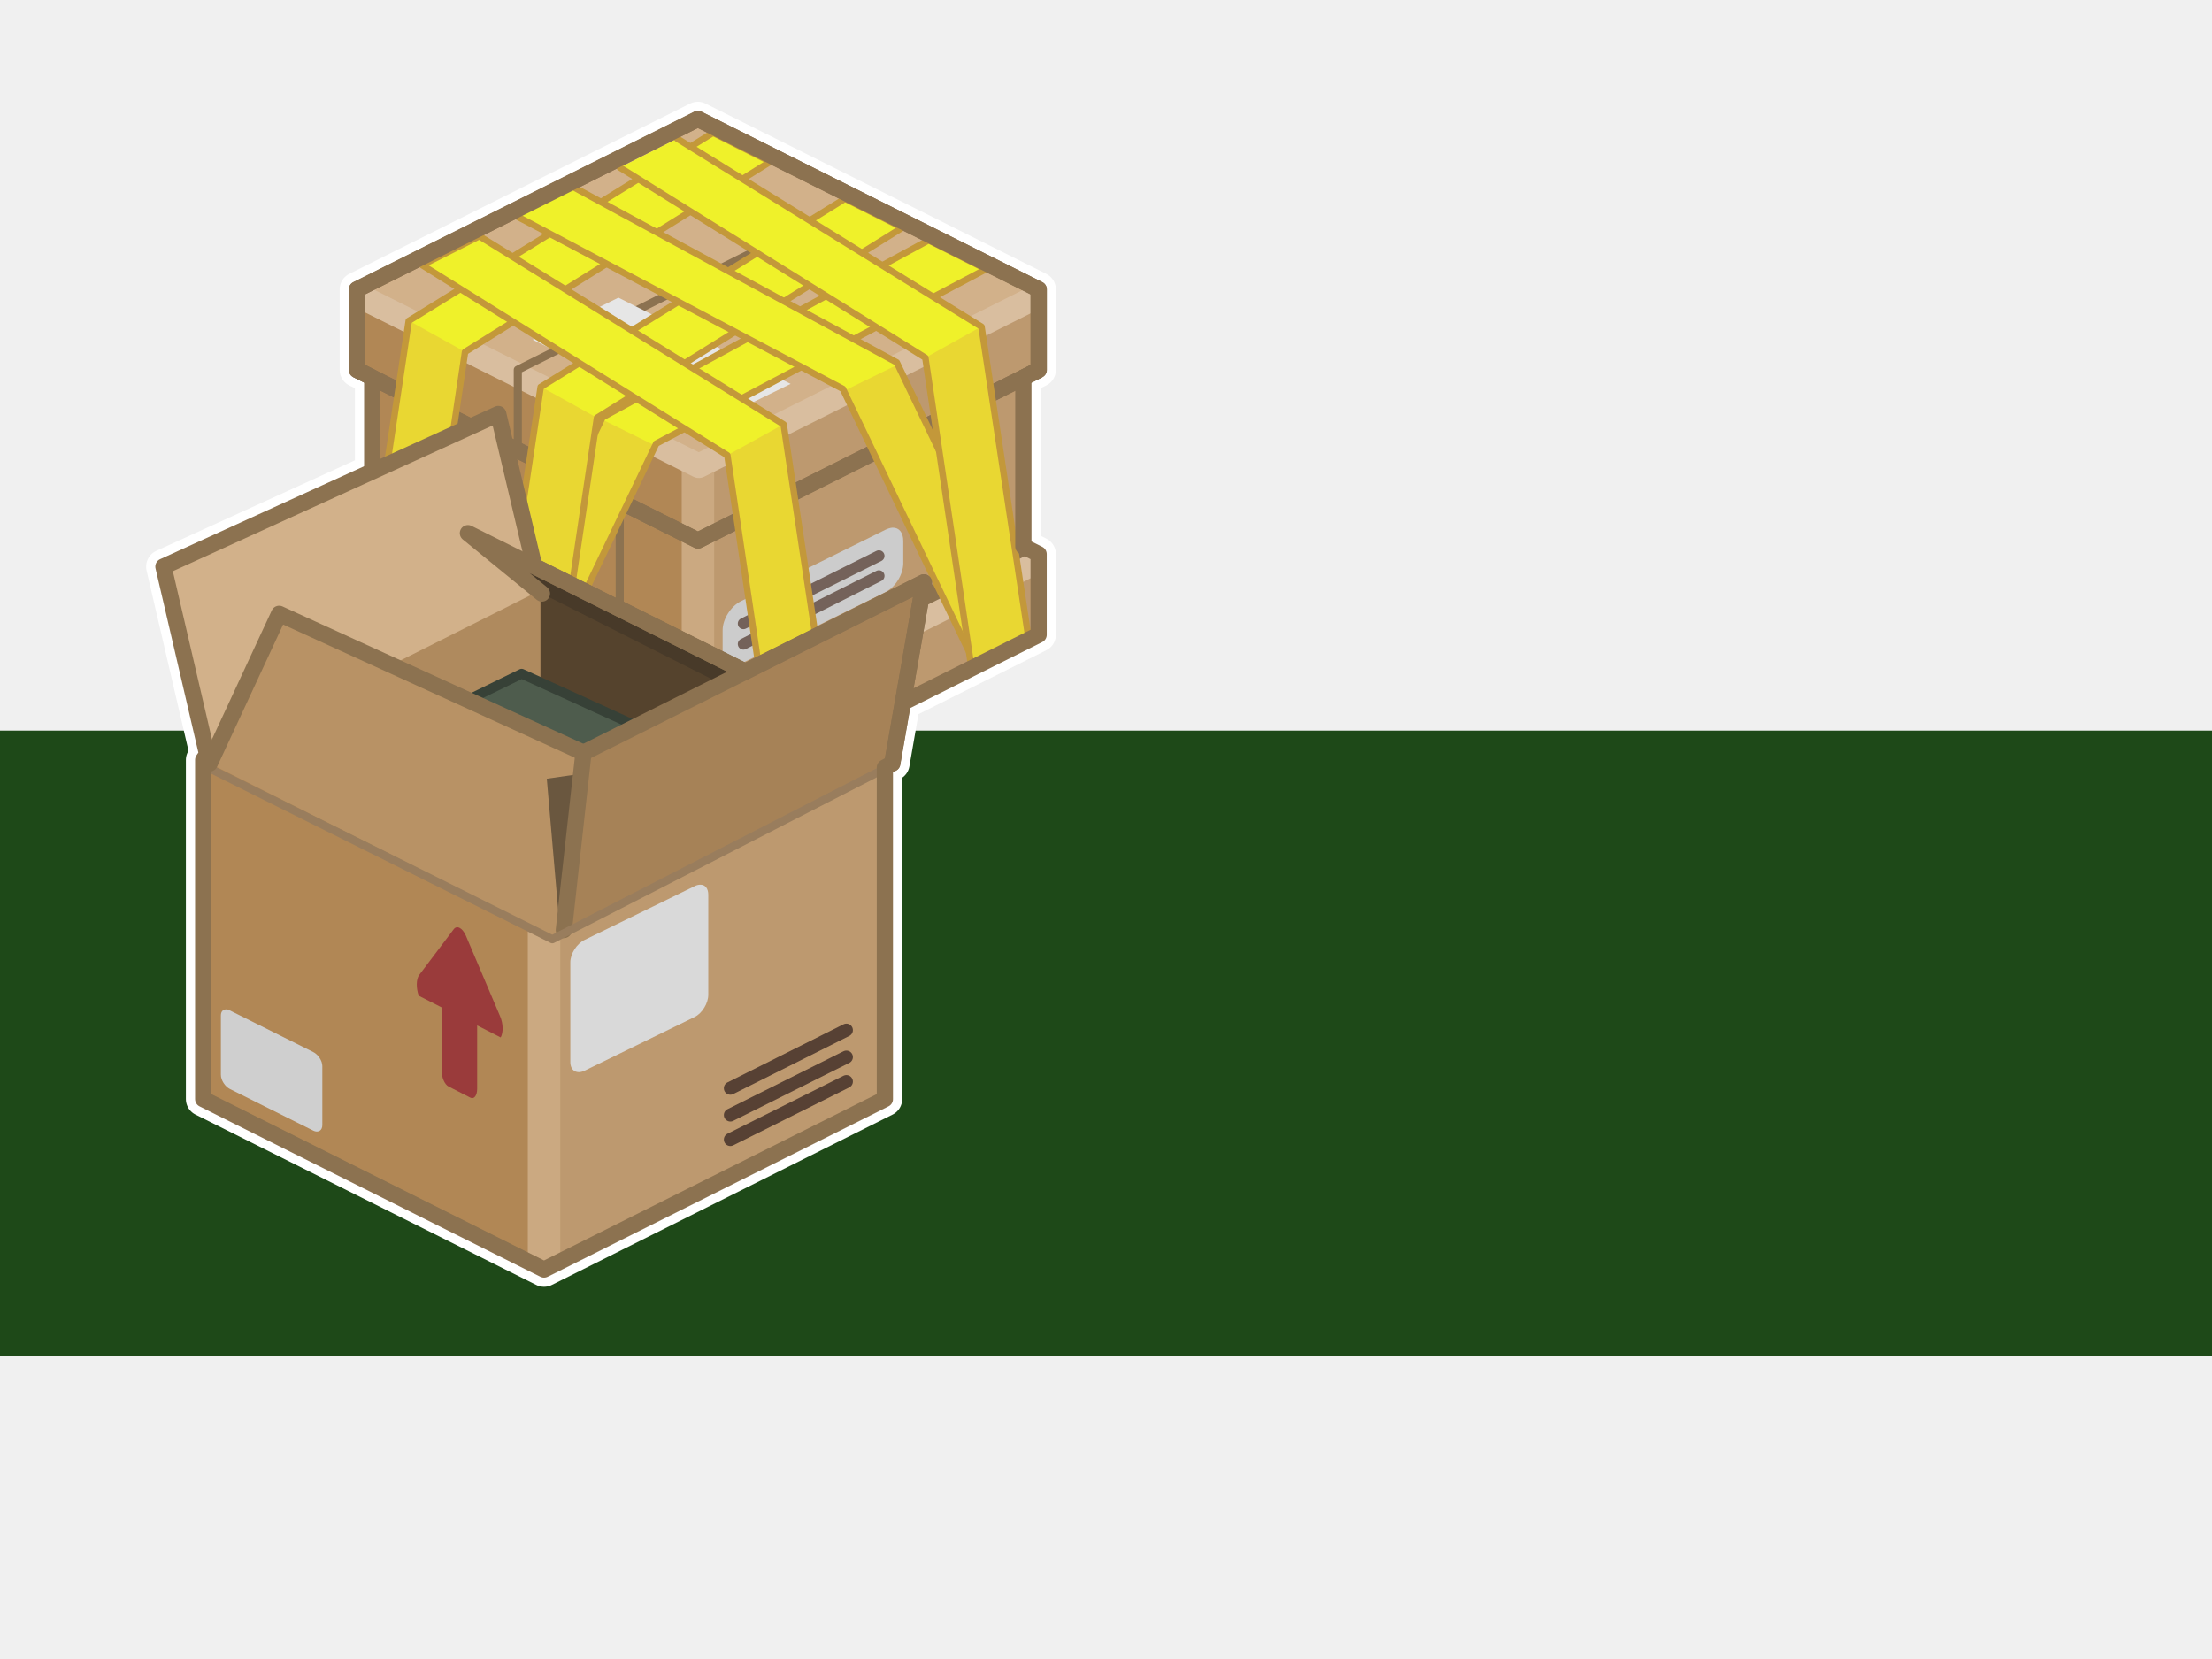
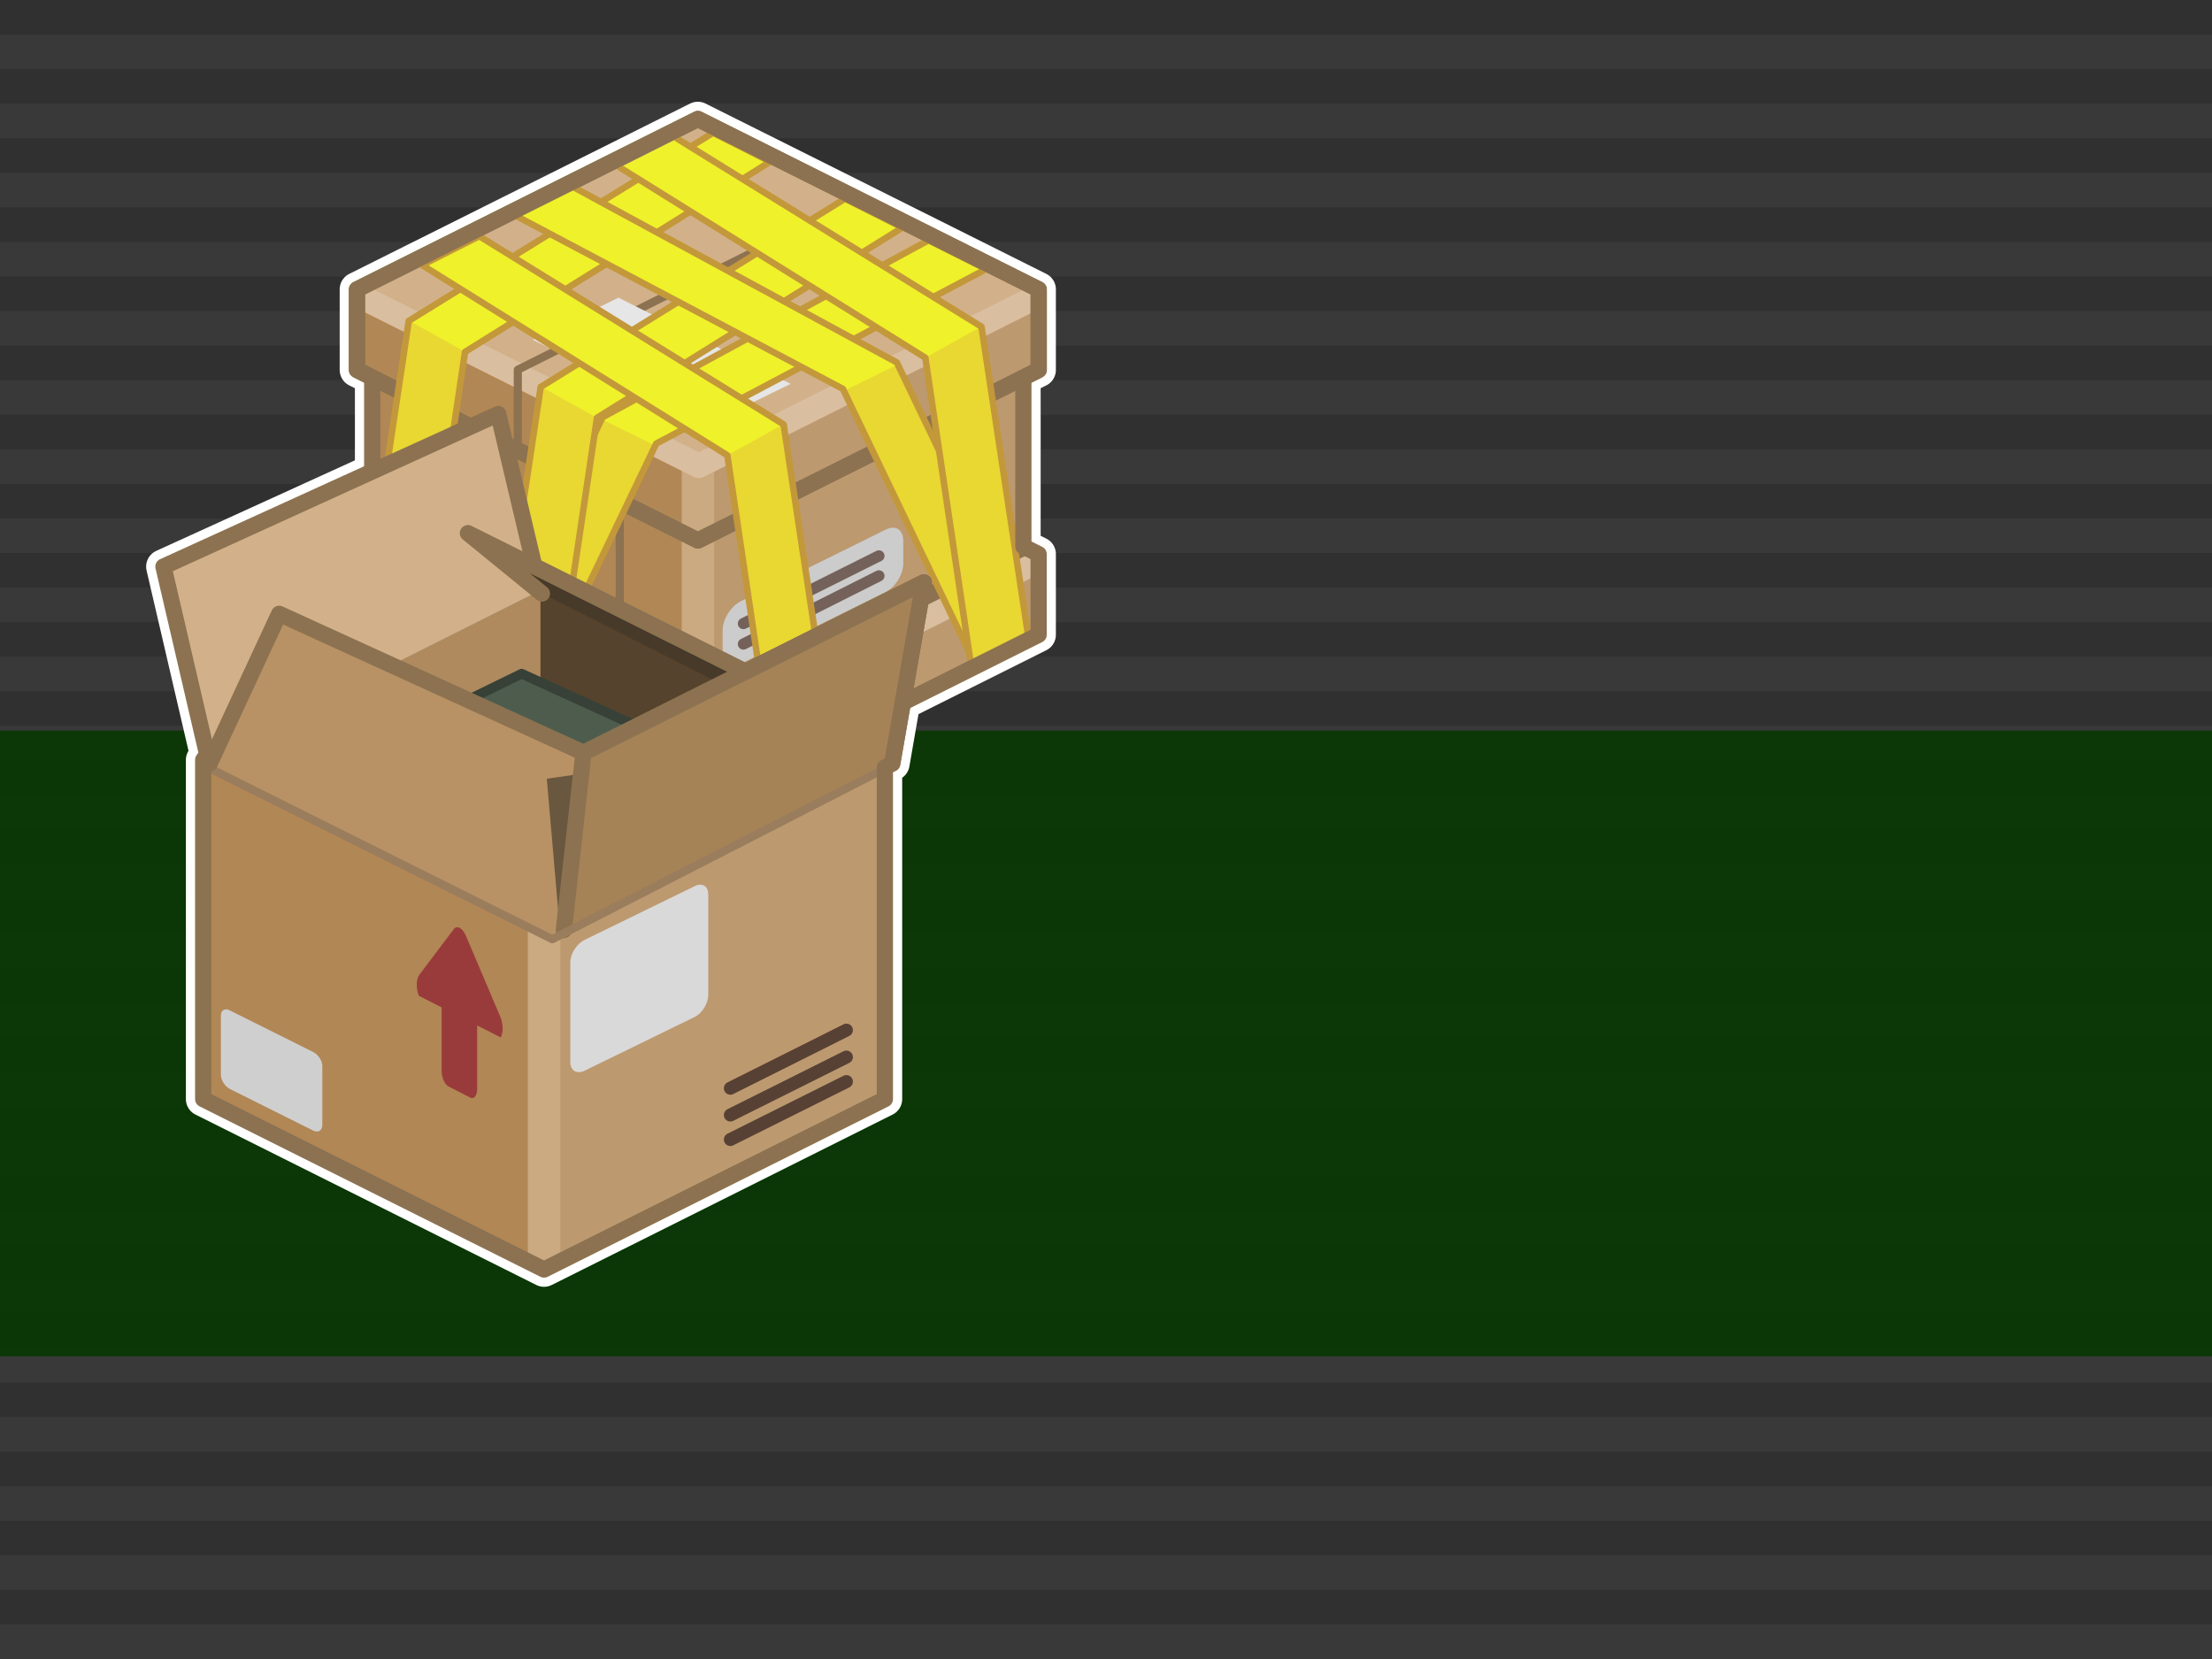
<svg xmlns="http://www.w3.org/2000/svg" version="1.0" width="100%" height="100%" viewBox="0 0 640 480" id="svg2">
  <defs id="defs4" />
+   <g style="opacity:0.8" id="splashbg">
+     <rect x="0" y="0" width="640" height="480" style="fill:black;fill-opacity:0.95;" />
+     <path d="M 0 0 L 0 10 L 640 10 L 640 0 L 0 0 z M 0 20 L 0 30 L 640 30 L 640 20 L 0 20 z M 0 40 L 0 50 L 640 50 L 640 40 L 0 40 z M 0 60 L 0 70 L 640 70 L 640 60 L 0 60 z M 0 80 L 0 90 L 640 90 L 640 80 L 0 80 z M 0 100 L 0 110 L 640 110 L 640 100 L 0 100 z M 0 120 L 0 130 L 640 130 L 640 120 L 0 120 z M 0 140 L 0 150 L 640 150 L 640 140 L 0 140 z M 0 160 L 0 170 L 640 170 L 640 160 L 0 160 z M 0 180 L 0 190 L 640 190 L 640 180 L 0 180 z M 0 200 L 0 210 L 640 210 L 640 200 L 0 200 z M 0 220 L 0 230 L 640 230 L 640 220 L 0 220 z M 0 240 L 0 250 L 640 250 L 640 240 L 0 240 z M 0 260 L 0 270 L 640 270 L 640 260 L 0 260 z M 0 280 L 0 290 L 640 290 L 640 280 L 0 280 z M 0 300 L 0 310 L 640 310 L 640 300 L 0 300 z M 0 320 L 0 330 L 640 330 L 640 320 L 0 320 z M 0 340 L 0 350 L 640 350 L 640 340 L 0 340 z M 0 360 L 0 370 L 640 370 L 640 360 L 0 360 z M 0 380 L 0 390 L 640 390 L 640 380 L 0 380 z M 0 400 L 0 410 L 640 410 L 640 400 L 0 400 z M 0 420 L 0 430 L 640 430 L 640 420 L 0 420 z M 0 440 L 0 450 L 640 450 L 640 440 L 0 440 z M 0 460 L 0 470 L 640 470 L 640 460 L 0 460 z " style="fill:black;" />
+   </g>
  <g transform="translate(-56.24,-52.33)" id="template">
    <rect width="3" height="3" x="45" y="55" id="r3425" style="fill:#0ccd0a;fill-opacity:1;fill-rule:evenodd;stroke:none;marker:none;visibility:visible;overflow:visible;enable-background:accumulate" />
  </g>
  <rect width="712.4" height="181.02" ry="15.38" x="-31.53" y="211.38" id="r2466" style="fill:#073700;fill-opacity:0.9;fill-rule:evenodd;stroke:none;marker:none;visibility:visible;display:inline;overflow:visible;enable-background:accumulate" />
  <path d="m 201.906,34.438 -98.625,49.281 0,23.312 4.406,2.188 0,27.188 -60.406,27.531 12.625,54.281 -1.125,1.656 0,98.125 98.625,49.312 98.625,-49.312 0,-95.938 2.156,-1.156 3.062,-17.625 39.25,-19.625 0,-23.344 -4.406,-2.188 0,-48.906 4.406,-2.188 0,-23.312 -98.594,-49.281 z" id="p2406-3" style="color:#000000;fill:none;stroke:#ffffff;stroke-width:10;stroke-linecap:round;stroke-linejoin:round;stroke-miterlimit:4;stroke-opacity:1;stroke-dasharray:none;stroke-dashoffset:0;marker:none;visibility:visible;display:inline;overflow:visible;enable-background:accumulate" />
  <g transform="matrix(4.69594,0,0,4.69594,89.23743,-57.99101)" id="g3865" style="display:inline">
    <g id="g2954">
      <path d="M 24,36.07 2.65,46.82 2.7,51.6 24,62.28 24,36.07 z" id="p2597" style="fill:#b18755;fill-opacity:1;stroke:none" />
      <path d="m 23.96,36.4 0,25.9 21.16,-10.84 0,-4.75 L 23.96,36.4 z" id="p2599" style="fill:#bd996f;fill-opacity:1;stroke:none" />
      <path d="M 3.94,35.15 3.94,46.1 24,56.13 44.05,46.1 l 0,-10.95 -40.11,0 z" id="p2463" style="fill:#b18755;fill-opacity:1;fill-rule:nonzero;stroke:none;marker:none;visibility:visible;display:inline;overflow:visible;enable-background:accumulate" />
      <path d="m 24.05,35.14 -0.12,20.97 0.06,0.03 20.06,-10.03 0,-10.97 -20,0 z" id="p2465" style="fill:#bd996f;fill-opacity:1;fill-rule:nonzero;stroke:none;marker:none;visibility:visible;display:inline;overflow:visible;enable-background:accumulate" />
      <path d="m 23.96,20.09 0,25.9 21.16,-10.85 0,-4.75 -21.16,-10.3 z" id="p2439" style="fill:#bd996f;fill-opacity:1;stroke:none" />
      <path d="M 24,19.75 2.65,30.51 2.7,35.29 24,45.96 24,19.75 z" id="p2437" style="fill:#b18755;fill-opacity:1;stroke:none" />
      <path d="m 24,41.33 0,20.36" id="p2605" style="fill:none;stroke:#cba981;stroke-width:2;stroke-linecap:butt;stroke-linejoin:miter;stroke-miterlimit:4;stroke-opacity:1;stroke-dasharray:none;stroke-dashoffset:0;marker:none;visibility:visible;display:inline;overflow:visible;enable-background:accumulate" />
      <path d="M 44.83,46.97 24.05,57.36 3.21,46.94" id="p2607" style="fill:none;stroke:#d9be9f;stroke-width:1.5;stroke-linecap:butt;stroke-linejoin:round;stroke-miterlimit:4;stroke-opacity:1;stroke-dasharray:none;stroke-dashoffset:0;marker:none;visibility:visible;display:inline;overflow:visible;enable-background:accumulate" />
      <path d="M 24.05,41.18 45.36,30.51 24.05,19.84 2.71,30.56 24.05,41.18 z" id="p2443" style="fill:#d2b18a;fill-opacity:1;stroke:none" />
      <path d="M 44.83,30.65 24.05,41.05 3.21,30.62" id="p2445" style="fill:none;stroke:#d9be9f;stroke-width:1.5;stroke-linecap:butt;stroke-linejoin:round;stroke-miterlimit:4;stroke-opacity:1;stroke-dasharray:none;stroke-dashoffset:0;marker:none;visibility:visible;display:inline;overflow:visible;enable-background:accumulate" />
      <path d="m 24,19.68 -21.01,10.5 0,4.96 L 24,45.65 45,35.14 45,30.18 24,19.68 z" id="p2447" style="fill:none;stroke:#8c7250;stroke-width:1;stroke-linecap:butt;stroke-linejoin:round;stroke-miterlimit:4;stroke-opacity:1;stroke-dasharray:none;stroke-dashoffset:0;marker:none;visibility:visible;display:inline;overflow:visible;enable-background:accumulate" />
      <path d="M 2.99,35.14 24,45.65 45,35.14" id="p2472" style="fill:none;stroke:#8c7250;stroke-width:1;stroke-linecap:butt;stroke-linejoin:round;stroke-miterlimit:4;stroke-opacity:1;stroke-dasharray:none;stroke-dashoffset:0;marker:none;visibility:visible;display:inline;overflow:visible;enable-background:accumulate" />
      <path d="M 3.94,46.1 24,56.13 44.05,46.1" id="p2481" style="fill:none;stroke:#8c7250;stroke-width:1;stroke-linecap:butt;stroke-linejoin:round;stroke-miterlimit:4;stroke-opacity:1;stroke-dasharray:none;stroke-dashoffset:0;marker:none;visibility:visible;display:inline;overflow:visible;enable-background:accumulate" />
      <path d="m 33.9,24.63 -21,10.5 0,4.97 0.93,0.47 0,10.4 -0.93,0.47 0,4.97" id="p2483" style="fill:none;stroke:#8c7250;stroke-width:0.5;stroke-linecap:butt;stroke-linejoin:round;stroke-miterlimit:4;stroke-opacity:1;stroke-dasharray:none;stroke-dashoffset:0;marker:none;visibility:visible;display:inline;overflow:visible;enable-background:accumulate" />
      <path d="m 28.56,21.91 -21,10.5 0,4.97 0.93,0.47 0,10.4 -0.93,0.47 0,4.97" id="p3255" style="fill:none;stroke:#8c7250;stroke-width:0.5;stroke-linecap:butt;stroke-linejoin:round;stroke-miterlimit:4;stroke-opacity:1;stroke-dasharray:none;stroke-dashoffset:0;marker:none;visibility:visible;display:inline;overflow:visible;enable-background:accumulate" />
      <path d="m 39.24,27.44 -21,10.5 0,4.97 0.94,0.47 0,10.41 -0.94,0.47 0,4.97" id="p3257" style="fill:none;stroke:#8c7250;stroke-width:0.5;stroke-linecap:butt;stroke-linejoin:round;stroke-miterlimit:4;stroke-opacity:1;stroke-dasharray:none;stroke-dashoffset:0;marker:none;visibility:visible;display:inline;overflow:visible;enable-background:accumulate" />
      <path d="M 24.45,38.57 29.71,36 19.1,30.69 l -5.28,2.59 10.63,5.29 z" id="p3259" style="fill:#e6e6e6;fill-opacity:1;stroke:none" />
      <path d="m 35.99,44.86 c -0.13,0.01 -0.28,0.05 -0.44,0.13 l -8.9,4.4 c -0.62,0.31 -1.13,1.1 -1.13,1.79 l 0,1.37 c 0,0.68 0.51,0.99 1.13,0.69 l 8.9,-4.41 c 0.62,-0.3 1.1,-1.1 1.1,-1.78 l 0,-1.37 c 0,-0.52 -0.26,-0.83 -0.66,-0.82 z" id="r3261" style="fill:#cccccc;fill-opacity:1;fill-rule:nonzero;stroke:none;marker:none;visibility:visible;display:inline;overflow:visible;enable-background:accumulate" />
      <path d="m 26.8,52.03 8.35,-4.2" id="p3263" style="fill:none;stroke:#74625a;stroke-width:0.69;stroke-linecap:round;stroke-linejoin:miter;stroke-miterlimit:4;stroke-opacity:1;stroke-dasharray:none" />
      <path d="M 26.8,50.77 35.15,46.6" id="p3265" style="fill:none;stroke:#74625a;stroke-width:0.69;stroke-linecap:round;stroke-linejoin:miter;stroke-miterlimit:4;stroke-opacity:1;stroke-dasharray:none" />
      <g id="g2466" style="display:inline">
        <path d="M 24.93,20.53 6.18,32.12 3.25,51.59 6.78,53.34 9.65,34.03 28.46,22.31 24.93,20.53 z" id="r2397" style="fill:#eff12a;fill-opacity:1;fill-rule:nonzero;stroke:none;marker:none;visibility:visible;display:inline;overflow:visible;enable-background:accumulate" />
        <path d="m 6.18,32.12 -2.93,19.47 3.53,1.75 2.87,-19.28 0,-0.03 -3.44,-1.91 -0.03,0 z" id="p3390" style="fill:#e9d732;fill-opacity:1;fill-rule:nonzero;stroke:none;marker:none;visibility:visible;display:inline;overflow:visible;enable-background:accumulate" />
        <path d="M 24.93,20.53 6.18,32.12 3.25,51.59 6.78,53.34 9.65,34.03 28.46,22.31 24.93,20.53 z" id="p3395" style="fill:none;stroke:#c3983a;stroke-width:0.4;stroke-linecap:round;stroke-linejoin:round;stroke-miterlimit:4;stroke-opacity:1;stroke-dasharray:none;stroke-dashoffset:0;marker:none;visibility:visible;display:inline;overflow:visible;enable-background:accumulate" />
      </g>
      <g id="g2450" style="display:inline">
        <path d="M 38.21,27.15 18.12,38.06 10,54.96 13.31,56.62 21.43,39.68 41.75,28.93 38.21,27.15 z" id="r3397" style="fill:#eff12a;fill-opacity:1;fill-rule:nonzero;stroke:none;marker:none;visibility:visible;display:inline;overflow:visible;enable-background:accumulate" />
        <path d="M 18.06,38.18 10,54.96 l 3.31,1.66 8.06,-16.81 -3.31,-1.63 z" id="p3411" style="fill:#e9d732;fill-opacity:1;fill-rule:nonzero;stroke:none;marker:none;visibility:visible;display:inline;overflow:visible;enable-background:accumulate" />
        <path d="M 38.21,27.15 18.12,38.06 10,54.96 13.31,56.62 21.43,39.68 41.75,28.93 38.21,27.15 z" id="p3416" style="fill:none;stroke:#c3983a;stroke-width:0.4;stroke-linecap:round;stroke-linejoin:round;stroke-miterlimit:4;stroke-opacity:1;stroke-dasharray:none;stroke-dashoffset:0;marker:none;visibility:visible;display:inline;overflow:visible;enable-background:accumulate" />
      </g>
      <g id="g2458" style="display:inline">
        <path d="M 33.06,24.59 14.31,36.19 11.38,55.65 14.91,57.4 17.78,38.09 36.6,26.37 33.06,24.59 z" id="p3478" style="fill:#eff12a;fill-opacity:1;fill-rule:nonzero;stroke:none;marker:none;visibility:visible;display:inline;overflow:visible;enable-background:accumulate" />
        <path d="m 14.31,36.19 -2.93,19.46 3.53,1.75 2.87,-19.28 0,-0.03 -3.43,-1.9 -0.04,0 z" id="p3480" style="fill:#e9d732;fill-opacity:1;fill-rule:nonzero;stroke:none;marker:none;visibility:visible;display:inline;overflow:visible;enable-background:accumulate" />
        <path d="M 33.06,24.59 14.31,36.19 11.38,55.65 14.91,57.4 17.78,38.09 36.6,26.37 33.06,24.59 z" id="p3482" style="fill:none;stroke:#c3983a;stroke-width:0.4;stroke-linecap:round;stroke-linejoin:round;stroke-miterlimit:4;stroke-opacity:1;stroke-dasharray:none;stroke-dashoffset:0;marker:none;visibility:visible;display:inline;overflow:visible;enable-background:accumulate" />
      </g>
      <g id="g2442" style="display:inline">
        <path d="M 10.53,26.9 29.28,38.5 32.21,57.96 28.68,59.71 25.81,40.4 7,28.68 10.53,26.9 z" id="p3425" style="fill:#eff12a;fill-opacity:1;fill-rule:nonzero;stroke:none;marker:none;visibility:visible;display:inline;overflow:visible;enable-background:accumulate" />
        <path d="m 29.28,38.5 2.93,19.46 -3.53,1.75 -2.87,-19.28 0,-0.03 3.44,-1.9 0.03,0 z" id="p3427" style="fill:#e9d732;fill-opacity:1;fill-rule:nonzero;stroke:none;marker:none;visibility:visible;display:inline;overflow:visible;enable-background:accumulate" />
        <path d="M 10.53,26.9 29.28,38.5 32.21,57.96 28.68,59.71 25.81,40.4 7,28.68 10.53,26.9 z" id="p3429" style="fill:none;stroke:#c3983a;stroke-width:0.4;stroke-linecap:round;stroke-linejoin:round;stroke-miterlimit:4;stroke-opacity:1;stroke-dasharray:none;stroke-dashoffset:0;marker:none;visibility:visible;display:inline;overflow:visible;enable-background:accumulate" />
      </g>
      <g id="g2434" style="display:inline">
        <path d="m 16.15,23.78 20.1,10.9 8.12,16.91 -3.31,1.66 -8.13,-16.94 -20.31,-10.75 3.53,-1.78 z" id="p3446" style="fill:#eff12a;fill-opacity:1;fill-rule:nonzero;stroke:none;marker:none;visibility:visible;display:inline;overflow:visible;enable-background:accumulate" />
        <path d="M 36.31,34.81 44.37,51.59 41.06,53.25 33,36.43 36.31,34.81 z" id="p3448" style="fill:#e9d732;fill-opacity:1;fill-rule:nonzero;stroke:none;marker:none;visibility:visible;display:inline;overflow:visible;enable-background:accumulate" />
        <path d="m 16.15,23.78 20.1,10.9 8.12,16.91 -3.31,1.66 -8.13,-16.94 -20.31,-10.75 3.53,-1.78 z" id="p3450" style="fill:none;stroke:#c3983a;stroke-width:0.4;stroke-linecap:round;stroke-linejoin:round;stroke-miterlimit:4;stroke-opacity:1;stroke-dasharray:none;stroke-dashoffset:0;marker:none;visibility:visible;display:inline;overflow:visible;enable-background:accumulate" />
      </g>
      <g id="g2426" style="display:inline">
        <path d="M 22.72,20.89 41.47,32.48 44.41,51.95 40.88,53.7 38.01,34.39 19.19,22.67 22.72,20.89 z" id="p3462" style="fill:#eff12a;fill-opacity:1;fill-rule:nonzero;stroke:none;marker:none;visibility:visible;display:inline;overflow:visible;enable-background:accumulate" />
        <path d="m 41.47,32.48 2.94,19.47 -3.53,1.75 -2.87,-19.28 0,-0.03 3.43,-1.91 0.03,0 z" id="p3464" style="fill:#e9d732;fill-opacity:1;fill-rule:nonzero;stroke:none;marker:none;visibility:visible;display:inline;overflow:visible;enable-background:accumulate" />
        <path d="M 22.72,20.89 41.47,32.48 44.41,51.95 40.88,53.7 38.01,34.39 19.19,22.67" id="p3466" style="fill:none;stroke:#c3983a;stroke-width:0.4;stroke-linecap:round;stroke-linejoin:round;stroke-miterlimit:4;stroke-opacity:1;stroke-dasharray:none;stroke-dashoffset:0;marker:none;visibility:visible;display:inline;overflow:visible;enable-background:accumulate" />
      </g>
      <path d="m 23.99,19.68 -21,10.5 0,4.96 0.94,0.47 0,10.41 -0.94,0.47 0,4.97 21,10.5 21,-10.5 0,-4.97 -0.94,-0.47 0,-10.41 0.94,-0.47 0,-4.96 -21,-10.5 z" id="p2613" style="fill:none;stroke:#8c7250;stroke-width:1;stroke-linecap:butt;stroke-linejoin:round;stroke-miterlimit:4;stroke-opacity:1;stroke-dasharray:none;stroke-dashoffset:0;marker:none;visibility:visible;display:inline;overflow:visible;enable-background:accumulate" />
    </g>
  </g>
  <g transform="matrix(4.69594,0,0,4.69594,44.70298,76.35231)" id="g3620" style="display:inline">
    <path d="M 24,19.72 2.65,30.47 2.71,51.59 24,62.27 24,19.72 z" id="p2396" style="fill:#b18755;fill-opacity:1;stroke:none" />
    <path d="m 23.96,19.91 0,42.38 21.43,-10.67 0,-21.23 -21.43,-10.48 z" id="p2398" style="fill:#bd996f;fill-opacity:1;stroke:none" />
    <path d="m 24,41.1 0,20.58" id="p2400" style="fill:none;stroke:#cba981;stroke-width:2;stroke-linecap:butt;stroke-linejoin:miter;stroke-miterlimit:4;stroke-opacity:1;stroke-dasharray:none;stroke-dashoffset:0;marker:none;visibility:visible;display:inline;overflow:visible;enable-background:accumulate" />
    <path d="M 24.05,41.01 45.36,30.34 24.05,19.66 2.71,30.39 24.05,41.01 z" id="p2402" style="fill:#55432d;fill-opacity:1;stroke:none" />
    <path d="M 23.78,19.81 2.71,30.4 l 21.07,10.47 0,-21.06 z" id="p3200" style="fill:#af8a5e;fill-opacity:1;fill-rule:nonzero;stroke:none;marker:none;visibility:visible;display:inline;overflow:visible;enable-background:accumulate" />
    <path d="M 18.8,40.91 C 18.67,40.84 18.53,40.86 18.43,41 l -2.12,2.81 c -0.19,0.25 -0.2,0.81 -0.03,1.28 l 1.41,0.72 0,3.9 c 0,0.42 0.19,0.85 0.42,0.97 l 1.35,0.69 c 0.23,0.12 0.42,-0.13 0.42,-0.55 l 0,-3.9 1.45,0.74 c 0.17,-0.3 0.16,-0.86 -0.04,-1.31 l -2.11,-4.97 c -0.11,-0.24 -0.24,-0.4 -0.38,-0.47 z" id="r3515" style="fill:#9a3b3b;fill-opacity:1;fill-rule:nonzero;stroke:none;marker:none;visibility:visible;display:inline;overflow:visible;enable-background:accumulate" />
    <path d="m 33.62,38.25 c -0.1,0 -0.23,0.03 -0.34,0.09 l -6.78,3.31 c -0.48,0.23 -0.88,0.85 -0.88,1.38 l 0,6.15 c 0,0.53 0.4,0.76 0.88,0.53 l 6.78,-3.31 c 0.47,-0.23 0.84,-0.85 0.84,-1.37 l 0,-6.16 c 0,-0.39 -0.19,-0.63 -0.5,-0.62 z" id="r3523" style="fill:#d9d9d9;fill-opacity:1;fill-rule:nonzero;stroke:none;marker:none;visibility:visible;display:inline;overflow:visible;enable-background:accumulate" />
    <path d="m 4.43,45.93 c -0.2,0 -0.34,0.12 -0.34,0.38 l 0,3.65 c 0,0.34 0.26,0.73 0.56,0.88 l 5.13,2.56 c 0.3,0.15 0.56,0 0.56,-0.34 l 0,-3.63 c 0,-0.34 -0.26,-0.72 -0.56,-0.87 L 4.65,46 C 4.58,45.96 4.5,45.93 4.43,45.93 z" id="r3525" style="fill:#cfcfcf;fill-opacity:1;fill-rule:nonzero;stroke:none;marker:none;visibility:visible;display:inline;overflow:visible;enable-background:accumulate" />
    <path d="m 35.48,53.95 7.15,-3.57" id="p3547" style="fill:none;stroke:#574134;stroke-width:0.8;stroke-linecap:round;stroke-linejoin:miter;stroke-miterlimit:4;stroke-opacity:1;stroke-dasharray:none" />
    <path d="m 35.48,52.44 7.15,-3.57" id="p3549" style="fill:none;stroke:#574134;stroke-width:0.8;stroke-linecap:round;stroke-linejoin:miter;stroke-miterlimit:4;stroke-opacity:1;stroke-dasharray:none" />
    <path d="m 35.48,50.79 7.15,-3.58" id="p3551" style="fill:none;stroke:#574134;stroke-width:0.8;stroke-linecap:round;stroke-linejoin:miter;stroke-miterlimit:4;stroke-opacity:1;stroke-dasharray:none" />
    <path d="m 17.67,27.67 4.95,-2.42 8.94,4.08 -10.1,6.99 -3.79,-8.65 z" id="p3213" style="fill:#4e5c4d;fill-opacity:1;fill-rule:evenodd;stroke:#374137;stroke-width:0.6;stroke-linecap:round;stroke-linejoin:round;stroke-miterlimit:4;stroke-opacity:1;stroke-dasharray:none" />
    <path d="M 21.18,9.25 0.61,18.71 3.33,30.37 23.75,20.12 21.18,9.25 z" id="p3174" style="fill:#d2b18a;fill-opacity:1;fill-rule:nonzero;stroke:none;marker:none;visibility:visible;display:inline;overflow:visible;enable-background:accumulate" />
    <path d="M 7.68,21.56 3.4,30.78 24.87,41.56 25.34,39.84 26.43,30.12 7.68,21.56 z" id="p3179" style="fill:#b89265;fill-opacity:1;fill-rule:nonzero;stroke:none;marker:none;visibility:visible;display:inline;overflow:visible;enable-background:accumulate" />
    <path d="m 24.99,41.2 -0.82,-9.48 4.8,-0.69 -3.98,10.17 z" id="p3211" style="fill:#6a573f;fill-opacity:1;fill-rule:nonzero;stroke:none;marker:none;visibility:visible;display:inline;overflow:visible;enable-background:accumulate" />
    <path d="M 47.4,19.62 26.43,30.12 25.22,41.04 45.45,30.78 47.4,19.62 z" id="p2399" style="fill:#a68257;fill-opacity:1;fill-rule:nonzero;stroke:none;marker:none;visibility:visible;display:inline;overflow:visible;enable-background:accumulate" />
    <path d="m 19.31,16.59 4.56,3.72 11.03,5.56 1.5,-0.75 -17.09,-8.53 z" id="p3185" style="fill:#483a29;fill-opacity:1;fill-rule:nonzero;stroke:none;marker:none;visibility:visible;display:inline;overflow:visible;enable-background:accumulate" />
    <path d="M 45.45,30.78 47.4,19.62 26.43,30.12 25.22,41.04" id="p3205" style="fill:none;stroke:#8c7250;stroke-width:1;stroke-linecap:round;stroke-linejoin:round;stroke-miterlimit:4;stroke-opacity:1;stroke-dasharray:none;stroke-dashoffset:0;marker:none;visibility:visible;display:inline;overflow:visible;enable-background:accumulate" />
    <path d="M 3.43,31.1 24.51,41.61 44.86,31.17" id="p3215" style="fill:none;stroke:#997d5d;stroke-width:0.5;stroke-linecap:round;stroke-linejoin:round;stroke-miterlimit:4;stroke-opacity:1;stroke-dasharray:none;stroke-dashoffset:0;marker:none;visibility:visible;display:inline;overflow:visible;enable-background:accumulate" />
    <path d="m 36.4,25.12 -17.09,-8.53 4.56,3.72" id="p3207" style="fill:none;stroke:#8c7250;stroke-width:1;stroke-linecap:round;stroke-linejoin:round;stroke-miterlimit:4;stroke-opacity:1;stroke-dasharray:none;stroke-dashoffset:0;marker:none;visibility:visible;display:inline;overflow:visible;enable-background:accumulate" />
    <path d="M 26.43,30.12 7.68,21.56 3.4,30.78" id="p3209" style="fill:none;stroke:#8c7250;stroke-width:1;stroke-linecap:round;stroke-linejoin:round;stroke-miterlimit:4;stroke-opacity:1;stroke-dasharray:none;stroke-dashoffset:0;marker:none;visibility:visible;display:inline;overflow:visible;enable-background:accumulate" />
    <path d="M 21.18,9.25 0.55,18.65 3.24,30.21 3,30.56 l 0,20.9 21,10.5 21,-10.5 0,-20.43 0.46,-0.25 1.94,-11.16 -11,5.5 -13,-6.5 -2.22,-9.37 z" id="p2406" style="fill:none;stroke:#8c7250;stroke-width:1;stroke-linecap:butt;stroke-linejoin:round;stroke-miterlimit:4;stroke-opacity:1;stroke-dasharray:none;stroke-dashoffset:0;marker:none;visibility:visible;display:inline;overflow:visible;enable-background:accumulate" />
  </g>
</svg>
